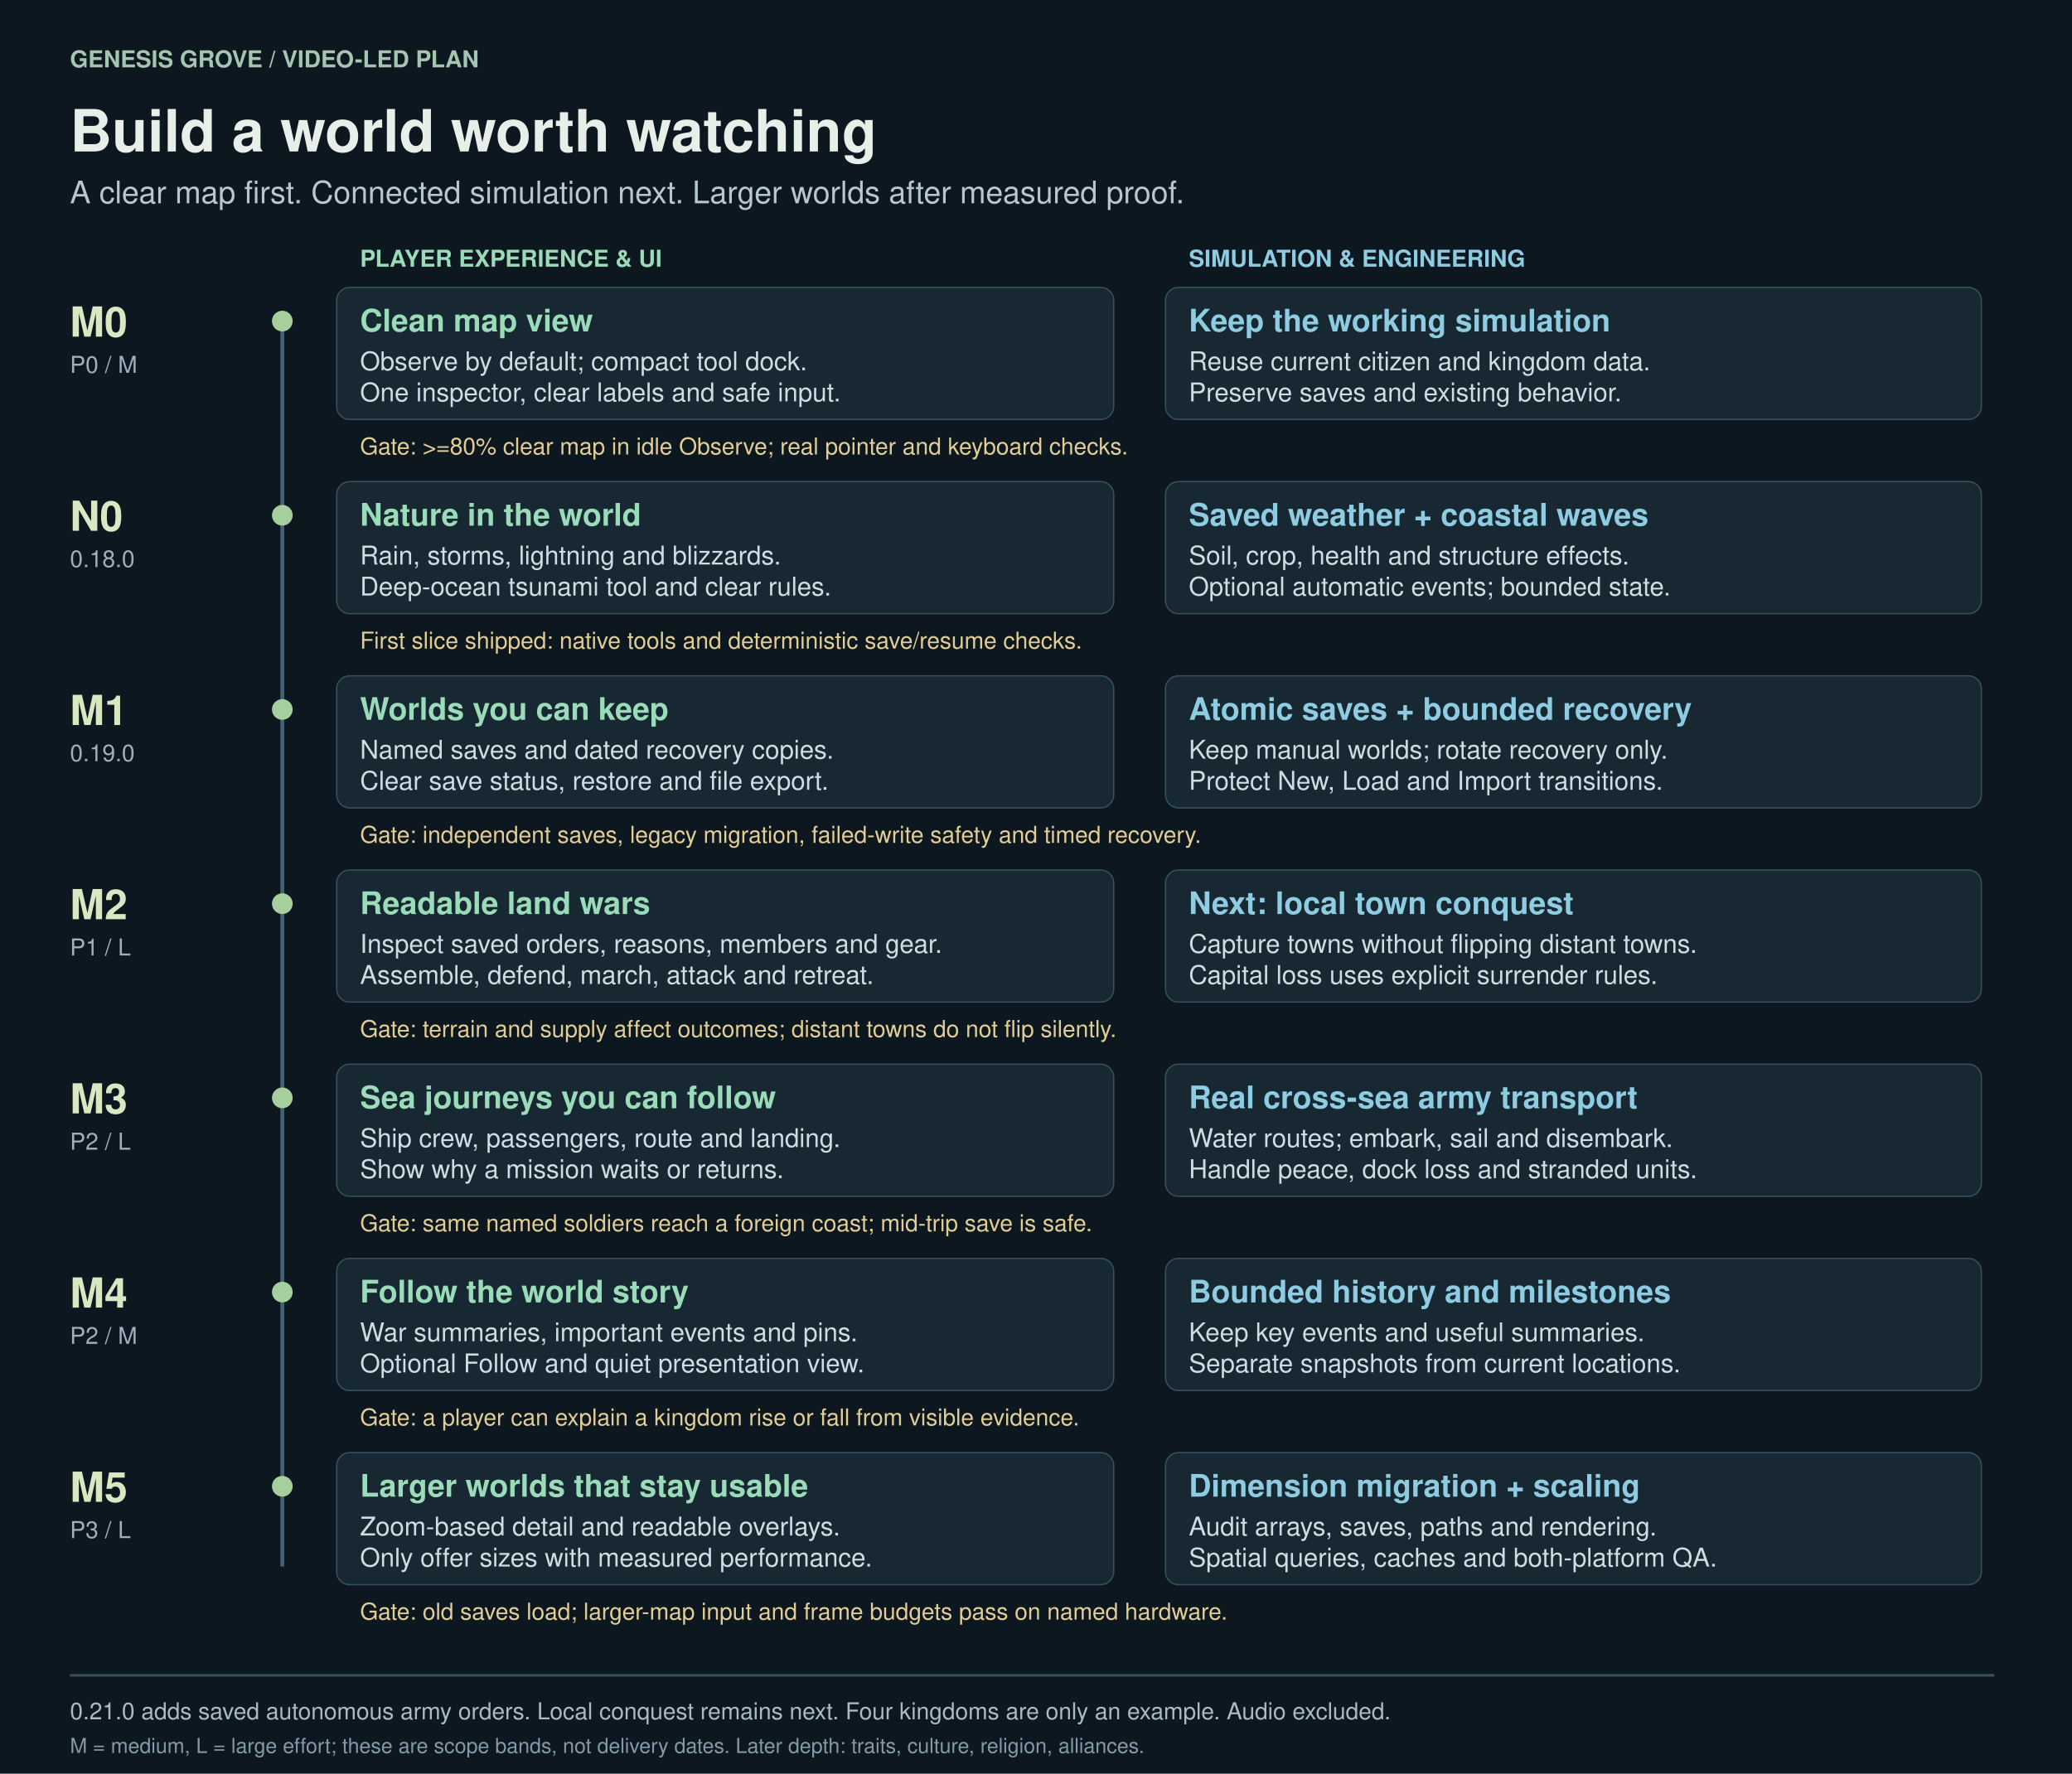
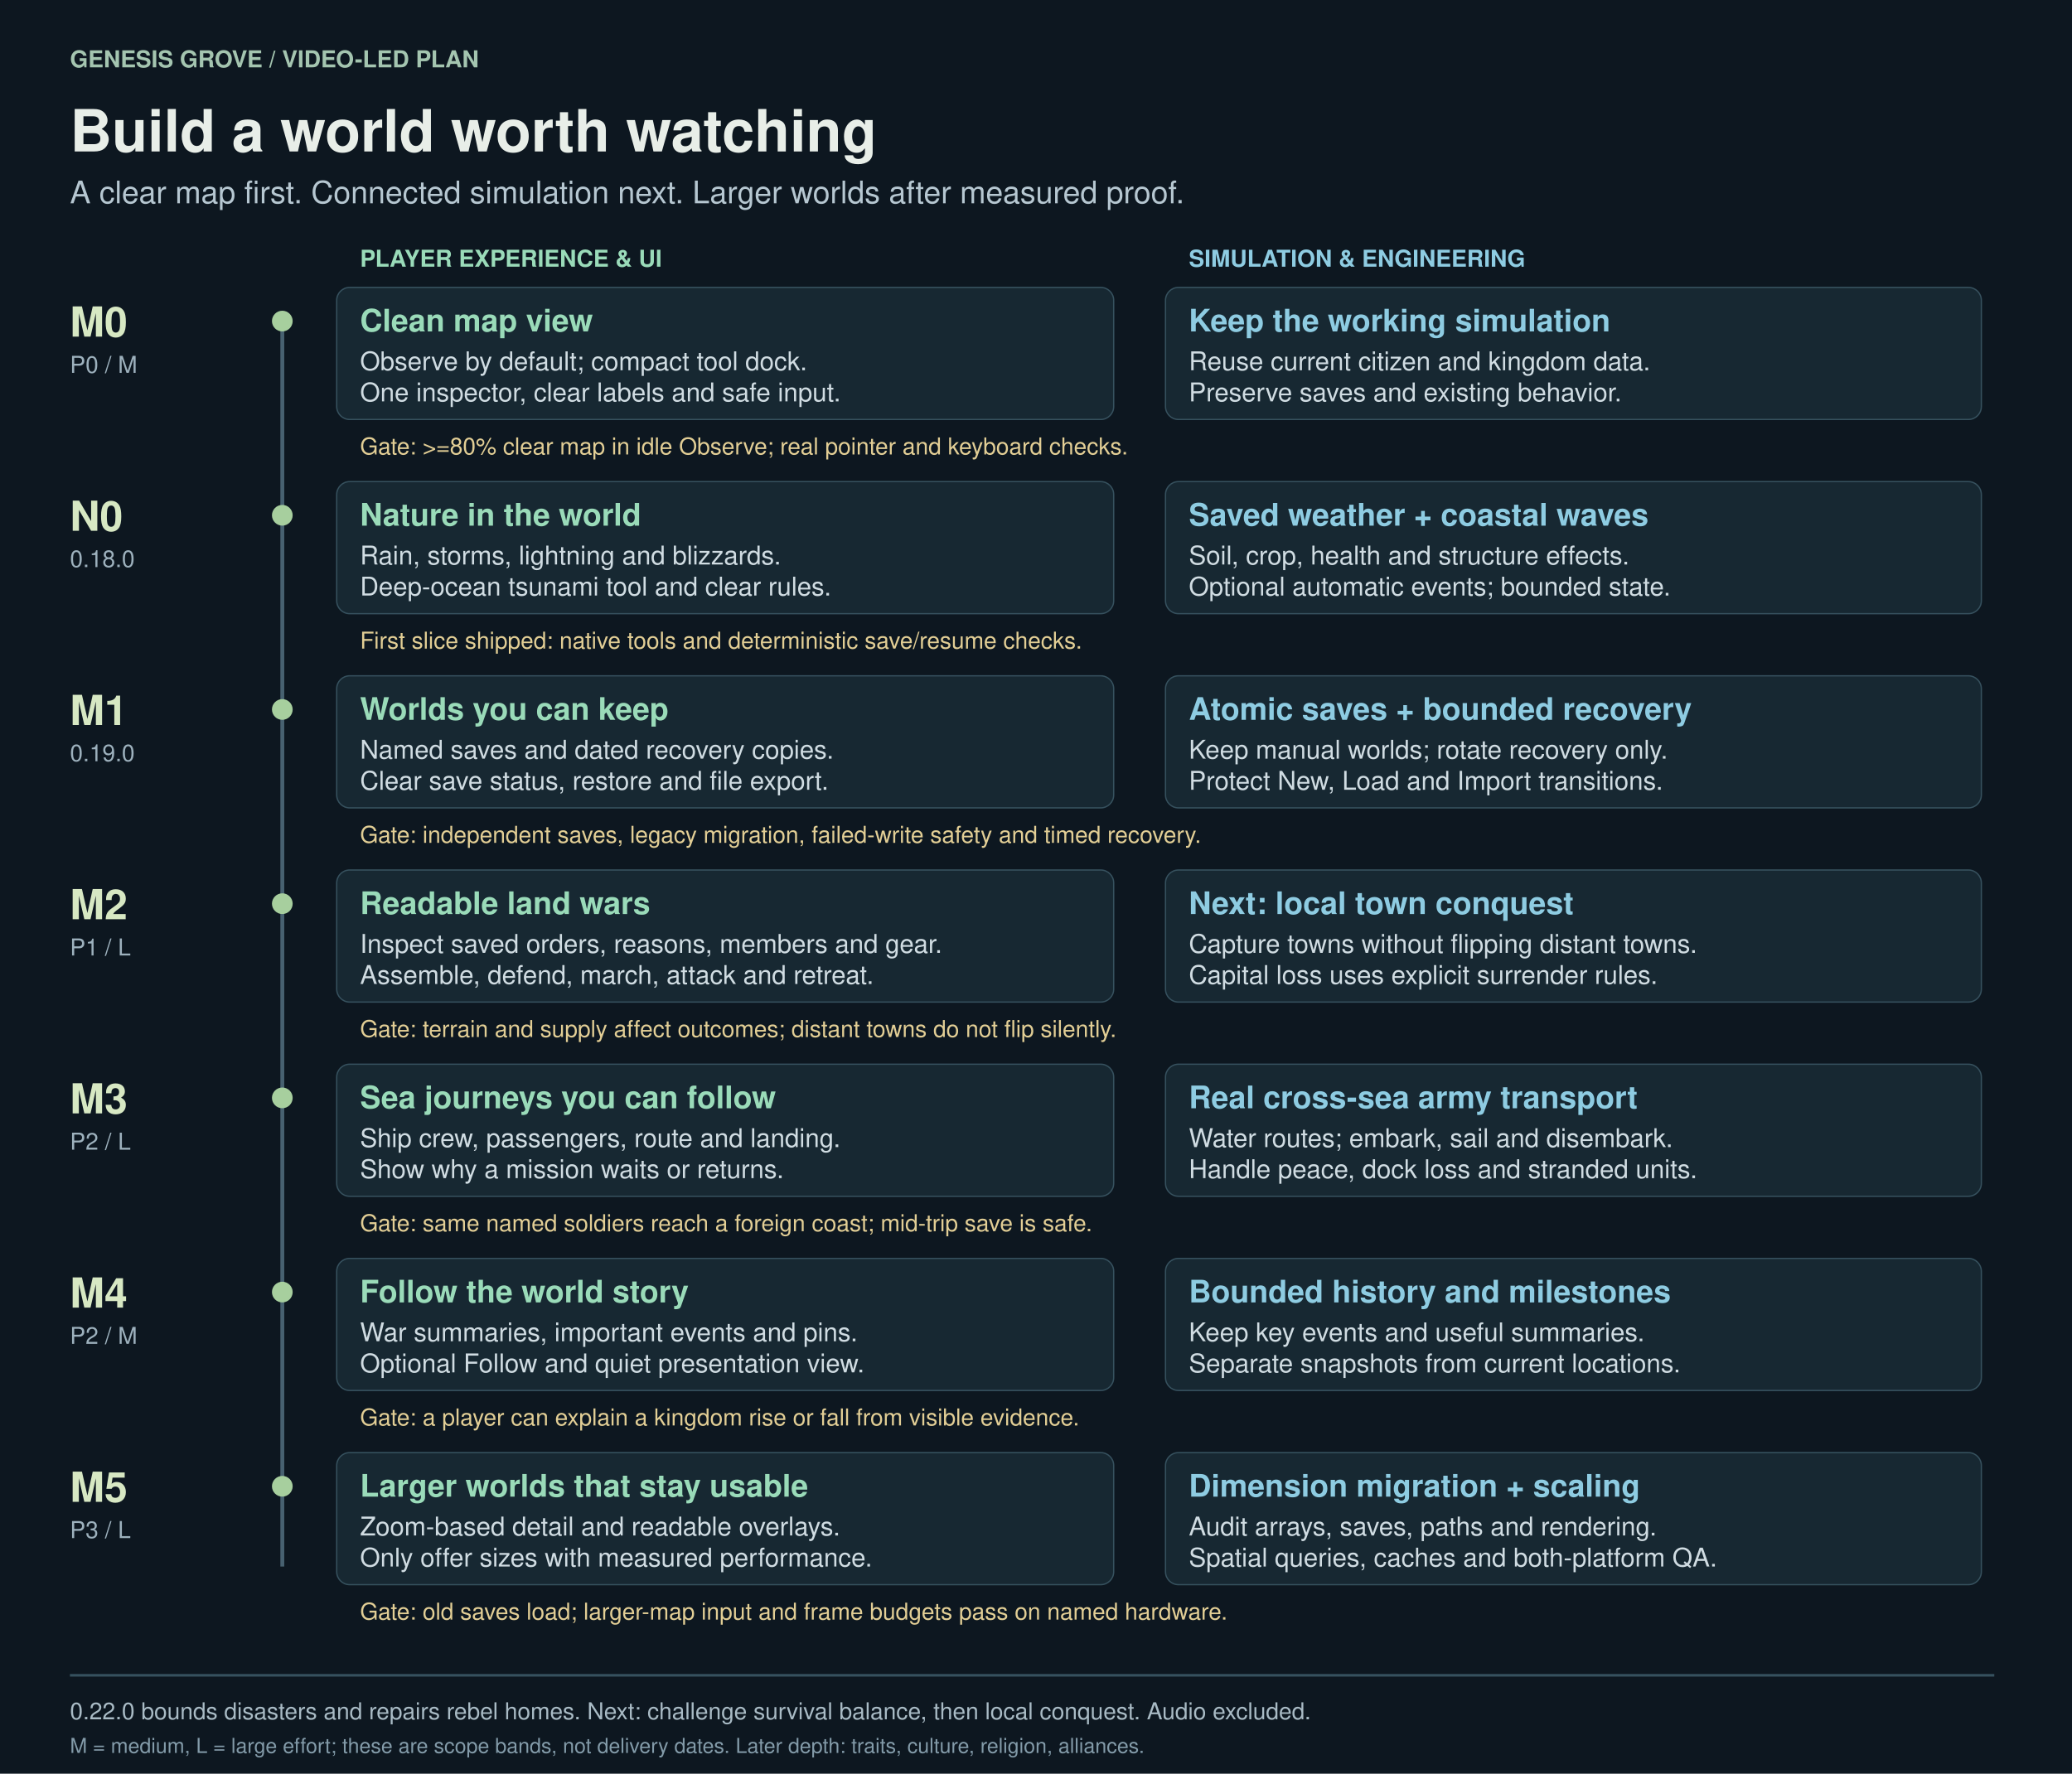
<svg xmlns="http://www.w3.org/2000/svg" width="1600" height="1370" viewBox="0 0 1600 1370" role="img">
  <rect width="1600" height="1370" fill="#0d1720" />
  <text x="54" y="52" font-family="Helvetica,Arial,sans-serif" font-size="18" font-weight="700" fill="#a4c5b0">GENESIS GROVE / VIDEO-LED PLAN</text>
  <text x="54" y="117" font-family="Helvetica,Arial,sans-serif" font-size="45" font-weight="700" fill="#e8eee8">Build a world worth watching</text>
  <text x="54" y="157" font-family="Helvetica,Arial,sans-serif" font-size="24" font-weight="400" fill="#b6c7d1">A clear map first. Connected simulation next. Larger worlds after measured proof.</text>
  <text x="278" y="206" font-family="Helvetica,Arial,sans-serif" font-size="18" font-weight="700" fill="#9adbb9">PLAYER EXPERIENCE &amp; UI</text>
  <text x="918" y="206" font-family="Helvetica,Arial,sans-serif" font-size="18" font-weight="700" fill="#8ecce2">SIMULATION &amp; ENGINEERING</text>
  <polyline points="218,245 218,1210" fill="none" stroke="#476170" stroke-width="3" />
  <circle cx="218" cy="248" r="8" fill="#a7cf9e" />
  <text x="54" y="260" font-family="Helvetica,Arial,sans-serif" font-size="32" font-weight="700" fill="#d7e8c3">M0</text>
  <text x="54" y="288" font-family="Helvetica,Arial,sans-serif" font-size="18" font-weight="400" fill="#9db1bd">P0 / M</text>
  <rect x="260" y="222" width="600" height="102" rx="10" fill="#172832" stroke="#36515e" />
  <text x="278" y="256" font-family="Helvetica,Arial,sans-serif" font-size="24" font-weight="700" fill="#9adbb9">Clean map view</text>
  <text x="278" y="286" font-family="Helvetica,Arial,sans-serif" font-size="20" font-weight="400" fill="#d0dce2">Observe by default; compact tool dock.</text>
  <text x="278" y="310" font-family="Helvetica,Arial,sans-serif" font-size="20" font-weight="400" fill="#d0dce2">One inspector, clear labels and safe input.</text>
  <rect x="900" y="222" width="630" height="102" rx="10" fill="#172832" stroke="#36515e" />
  <text x="918" y="256" font-family="Helvetica,Arial,sans-serif" font-size="24" font-weight="700" fill="#8ecce2">Keep the working simulation</text>
  <text x="918" y="286" font-family="Helvetica,Arial,sans-serif" font-size="20" font-weight="400" fill="#d0dce2">Reuse current citizen and kingdom data.</text>
  <text x="918" y="310" font-family="Helvetica,Arial,sans-serif" font-size="20" font-weight="400" fill="#d0dce2">Preserve saves and existing behavior.</text>
  <text x="278" y="351" font-family="Helvetica,Arial,sans-serif" font-size="18" font-weight="400" fill="#e2ce95">Gate: &gt;=80% clear map in idle Observe; real pointer and keyboard checks.</text>
  <circle cx="218" cy="398" r="8" fill="#a7cf9e" />
  <text x="54" y="410" font-family="Helvetica,Arial,sans-serif" font-size="32" font-weight="700" fill="#d7e8c3">N0</text>
  <text x="54" y="438" font-family="Helvetica,Arial,sans-serif" font-size="18" font-weight="400" fill="#9db1bd">0.18.0</text>
  <rect x="260" y="372" width="600" height="102" rx="10" fill="#172832" stroke="#36515e" />
  <text x="278" y="406" font-family="Helvetica,Arial,sans-serif" font-size="24" font-weight="700" fill="#9adbb9">Nature in the world</text>
  <text x="278" y="436" font-family="Helvetica,Arial,sans-serif" font-size="20" font-weight="400" fill="#d0dce2">Rain, storms, lightning and blizzards.</text>
  <text x="278" y="460" font-family="Helvetica,Arial,sans-serif" font-size="20" font-weight="400" fill="#d0dce2">Deep-ocean tsunami tool and clear rules.</text>
  <rect x="900" y="372" width="630" height="102" rx="10" fill="#172832" stroke="#36515e" />
  <text x="918" y="406" font-family="Helvetica,Arial,sans-serif" font-size="24" font-weight="700" fill="#8ecce2">Saved weather + coastal waves</text>
  <text x="918" y="436" font-family="Helvetica,Arial,sans-serif" font-size="20" font-weight="400" fill="#d0dce2">Soil, crop, health and structure effects.</text>
  <text x="918" y="460" font-family="Helvetica,Arial,sans-serif" font-size="20" font-weight="400" fill="#d0dce2">Optional automatic events; bounded state.</text>
  <text x="278" y="501" font-family="Helvetica,Arial,sans-serif" font-size="18" font-weight="400" fill="#e2ce95">First slice shipped: native tools and deterministic save/resume checks.</text>
  <circle cx="218" cy="548" r="8" fill="#a7cf9e" />
  <text x="54" y="560" font-family="Helvetica,Arial,sans-serif" font-size="32" font-weight="700" fill="#d7e8c3">M1</text>
  <text x="54" y="588" font-family="Helvetica,Arial,sans-serif" font-size="18" font-weight="400" fill="#9db1bd">0.19.0</text>
  <rect x="260" y="522" width="600" height="102" rx="10" fill="#172832" stroke="#36515e" />
  <text x="278" y="556" font-family="Helvetica,Arial,sans-serif" font-size="24" font-weight="700" fill="#9adbb9">Worlds you can keep</text>
  <text x="278" y="586" font-family="Helvetica,Arial,sans-serif" font-size="20" font-weight="400" fill="#d0dce2">Named saves and dated recovery copies.</text>
  <text x="278" y="610" font-family="Helvetica,Arial,sans-serif" font-size="20" font-weight="400" fill="#d0dce2">Clear save status, restore and file export.</text>
  <rect x="900" y="522" width="630" height="102" rx="10" fill="#172832" stroke="#36515e" />
  <text x="918" y="556" font-family="Helvetica,Arial,sans-serif" font-size="24" font-weight="700" fill="#8ecce2">Atomic saves + bounded recovery</text>
  <text x="918" y="586" font-family="Helvetica,Arial,sans-serif" font-size="20" font-weight="400" fill="#d0dce2">Keep manual worlds; rotate recovery only.</text>
  <text x="918" y="610" font-family="Helvetica,Arial,sans-serif" font-size="20" font-weight="400" fill="#d0dce2">Protect New, Load and Import transitions.</text>
  <text x="278" y="651" font-family="Helvetica,Arial,sans-serif" font-size="18" font-weight="400" fill="#e2ce95">Gate: independent saves, legacy migration, failed-write safety and timed recovery.</text>
  <circle cx="218" cy="698" r="8" fill="#a7cf9e" />
  <text x="54" y="710" font-family="Helvetica,Arial,sans-serif" font-size="32" font-weight="700" fill="#d7e8c3">M2</text>
  <text x="54" y="738" font-family="Helvetica,Arial,sans-serif" font-size="18" font-weight="400" fill="#9db1bd">P1 / L</text>
  <rect x="260" y="672" width="600" height="102" rx="10" fill="#172832" stroke="#36515e" />
  <text x="278" y="706" font-family="Helvetica,Arial,sans-serif" font-size="24" font-weight="700" fill="#9adbb9">Readable land wars</text>
  <text x="278" y="736" font-family="Helvetica,Arial,sans-serif" font-size="20" font-weight="400" fill="#d0dce2">Inspect saved orders, reasons, members and gear.</text>
  <text x="278" y="760" font-family="Helvetica,Arial,sans-serif" font-size="20" font-weight="400" fill="#d0dce2">Assemble, defend, march, attack and retreat.</text>
  <rect x="900" y="672" width="630" height="102" rx="10" fill="#172832" stroke="#36515e" />
  <text x="918" y="706" font-family="Helvetica,Arial,sans-serif" font-size="24" font-weight="700" fill="#8ecce2">Next: local town conquest</text>
  <text x="918" y="736" font-family="Helvetica,Arial,sans-serif" font-size="20" font-weight="400" fill="#d0dce2">Capture towns without flipping distant towns.</text>
  <text x="918" y="760" font-family="Helvetica,Arial,sans-serif" font-size="20" font-weight="400" fill="#d0dce2">Capital loss uses explicit surrender rules.</text>
  <text x="278" y="801" font-family="Helvetica,Arial,sans-serif" font-size="18" font-weight="400" fill="#e2ce95">Gate: terrain and supply affect outcomes; distant towns do not flip silently.</text>
  <circle cx="218" cy="848" r="8" fill="#a7cf9e" />
  <text x="54" y="860" font-family="Helvetica,Arial,sans-serif" font-size="32" font-weight="700" fill="#d7e8c3">M3</text>
  <text x="54" y="888" font-family="Helvetica,Arial,sans-serif" font-size="18" font-weight="400" fill="#9db1bd">P2 / L</text>
  <rect x="260" y="822" width="600" height="102" rx="10" fill="#172832" stroke="#36515e" />
  <text x="278" y="856" font-family="Helvetica,Arial,sans-serif" font-size="24" font-weight="700" fill="#9adbb9">Sea journeys you can follow</text>
  <text x="278" y="886" font-family="Helvetica,Arial,sans-serif" font-size="20" font-weight="400" fill="#d0dce2">Ship crew, passengers, route and landing.</text>
  <text x="278" y="910" font-family="Helvetica,Arial,sans-serif" font-size="20" font-weight="400" fill="#d0dce2">Show why a mission waits or returns.</text>
  <rect x="900" y="822" width="630" height="102" rx="10" fill="#172832" stroke="#36515e" />
  <text x="918" y="856" font-family="Helvetica,Arial,sans-serif" font-size="24" font-weight="700" fill="#8ecce2">Real cross-sea army transport</text>
  <text x="918" y="886" font-family="Helvetica,Arial,sans-serif" font-size="20" font-weight="400" fill="#d0dce2">Water routes; embark, sail and disembark.</text>
  <text x="918" y="910" font-family="Helvetica,Arial,sans-serif" font-size="20" font-weight="400" fill="#d0dce2">Handle peace, dock loss and stranded units.</text>
  <text x="278" y="951" font-family="Helvetica,Arial,sans-serif" font-size="18" font-weight="400" fill="#e2ce95">Gate: same named soldiers reach a foreign coast; mid-trip save is safe.</text>
  <circle cx="218" cy="998" r="8" fill="#a7cf9e" />
  <text x="54" y="1010" font-family="Helvetica,Arial,sans-serif" font-size="32" font-weight="700" fill="#d7e8c3">M4</text>
  <text x="54" y="1038" font-family="Helvetica,Arial,sans-serif" font-size="18" font-weight="400" fill="#9db1bd">P2 / M</text>
  <rect x="260" y="972" width="600" height="102" rx="10" fill="#172832" stroke="#36515e" />
  <text x="278" y="1006" font-family="Helvetica,Arial,sans-serif" font-size="24" font-weight="700" fill="#9adbb9">Follow the world story</text>
  <text x="278" y="1036" font-family="Helvetica,Arial,sans-serif" font-size="20" font-weight="400" fill="#d0dce2">War summaries, important events and pins.</text>
  <text x="278" y="1060" font-family="Helvetica,Arial,sans-serif" font-size="20" font-weight="400" fill="#d0dce2">Optional Follow and quiet presentation view.</text>
  <rect x="900" y="972" width="630" height="102" rx="10" fill="#172832" stroke="#36515e" />
  <text x="918" y="1006" font-family="Helvetica,Arial,sans-serif" font-size="24" font-weight="700" fill="#8ecce2">Bounded history and milestones</text>
  <text x="918" y="1036" font-family="Helvetica,Arial,sans-serif" font-size="20" font-weight="400" fill="#d0dce2">Keep key events and useful summaries.</text>
  <text x="918" y="1060" font-family="Helvetica,Arial,sans-serif" font-size="20" font-weight="400" fill="#d0dce2">Separate snapshots from current locations.</text>
  <text x="278" y="1101" font-family="Helvetica,Arial,sans-serif" font-size="18" font-weight="400" fill="#e2ce95">Gate: a player can explain a kingdom rise or fall from visible evidence.</text>
  <circle cx="218" cy="1148" r="8" fill="#a7cf9e" />
  <text x="54" y="1160" font-family="Helvetica,Arial,sans-serif" font-size="32" font-weight="700" fill="#d7e8c3">M5</text>
  <text x="54" y="1188" font-family="Helvetica,Arial,sans-serif" font-size="18" font-weight="400" fill="#9db1bd">P3 / L</text>
  <rect x="260" y="1122" width="600" height="102" rx="10" fill="#172832" stroke="#36515e" />
  <text x="278" y="1156" font-family="Helvetica,Arial,sans-serif" font-size="24" font-weight="700" fill="#9adbb9">Larger worlds that stay usable</text>
  <text x="278" y="1186" font-family="Helvetica,Arial,sans-serif" font-size="20" font-weight="400" fill="#d0dce2">Zoom-based detail and readable overlays.</text>
  <text x="278" y="1210" font-family="Helvetica,Arial,sans-serif" font-size="20" font-weight="400" fill="#d0dce2">Only offer sizes with measured performance.</text>
  <rect x="900" y="1122" width="630" height="102" rx="10" fill="#172832" stroke="#36515e" />
  <text x="918" y="1156" font-family="Helvetica,Arial,sans-serif" font-size="24" font-weight="700" fill="#8ecce2">Dimension migration + scaling</text>
  <text x="918" y="1186" font-family="Helvetica,Arial,sans-serif" font-size="20" font-weight="400" fill="#d0dce2">Audit arrays, saves, paths and rendering.</text>
  <text x="918" y="1210" font-family="Helvetica,Arial,sans-serif" font-size="20" font-weight="400" fill="#d0dce2">Spatial queries, caches and both-platform QA.</text>
  <text x="278" y="1251" font-family="Helvetica,Arial,sans-serif" font-size="18" font-weight="400" fill="#e2ce95">Gate: old saves load; larger-map input and frame budgets pass on named hardware.</text>
  <polyline points="54,1294 1540,1294" fill="none" stroke="#36515e" stroke-width="2" />
-   <text x="54" y="1328" font-family="Helvetica,Arial,sans-serif" font-size="18" font-weight="400" fill="#a9bbc5">0.21.0 adds saved autonomous army orders. Local conquest remains next. Four kingdoms are only an example. Audio excluded.</text>
+   <text x="54" y="1328" font-family="Helvetica,Arial,sans-serif" font-size="18" font-weight="400" fill="#a9bbc5">0.22.0 bounds disasters and repairs rebel homes. Next: challenge survival balance, then local conquest. Audio excluded.</text>
  <text x="54" y="1354" font-family="Helvetica,Arial,sans-serif" font-size="16" font-weight="400" fill="#839ba9">M = medium, L = large effort; these are scope bands, not delivery dates. Later depth: traits, culture, religion, alliances.</text>
</svg>
